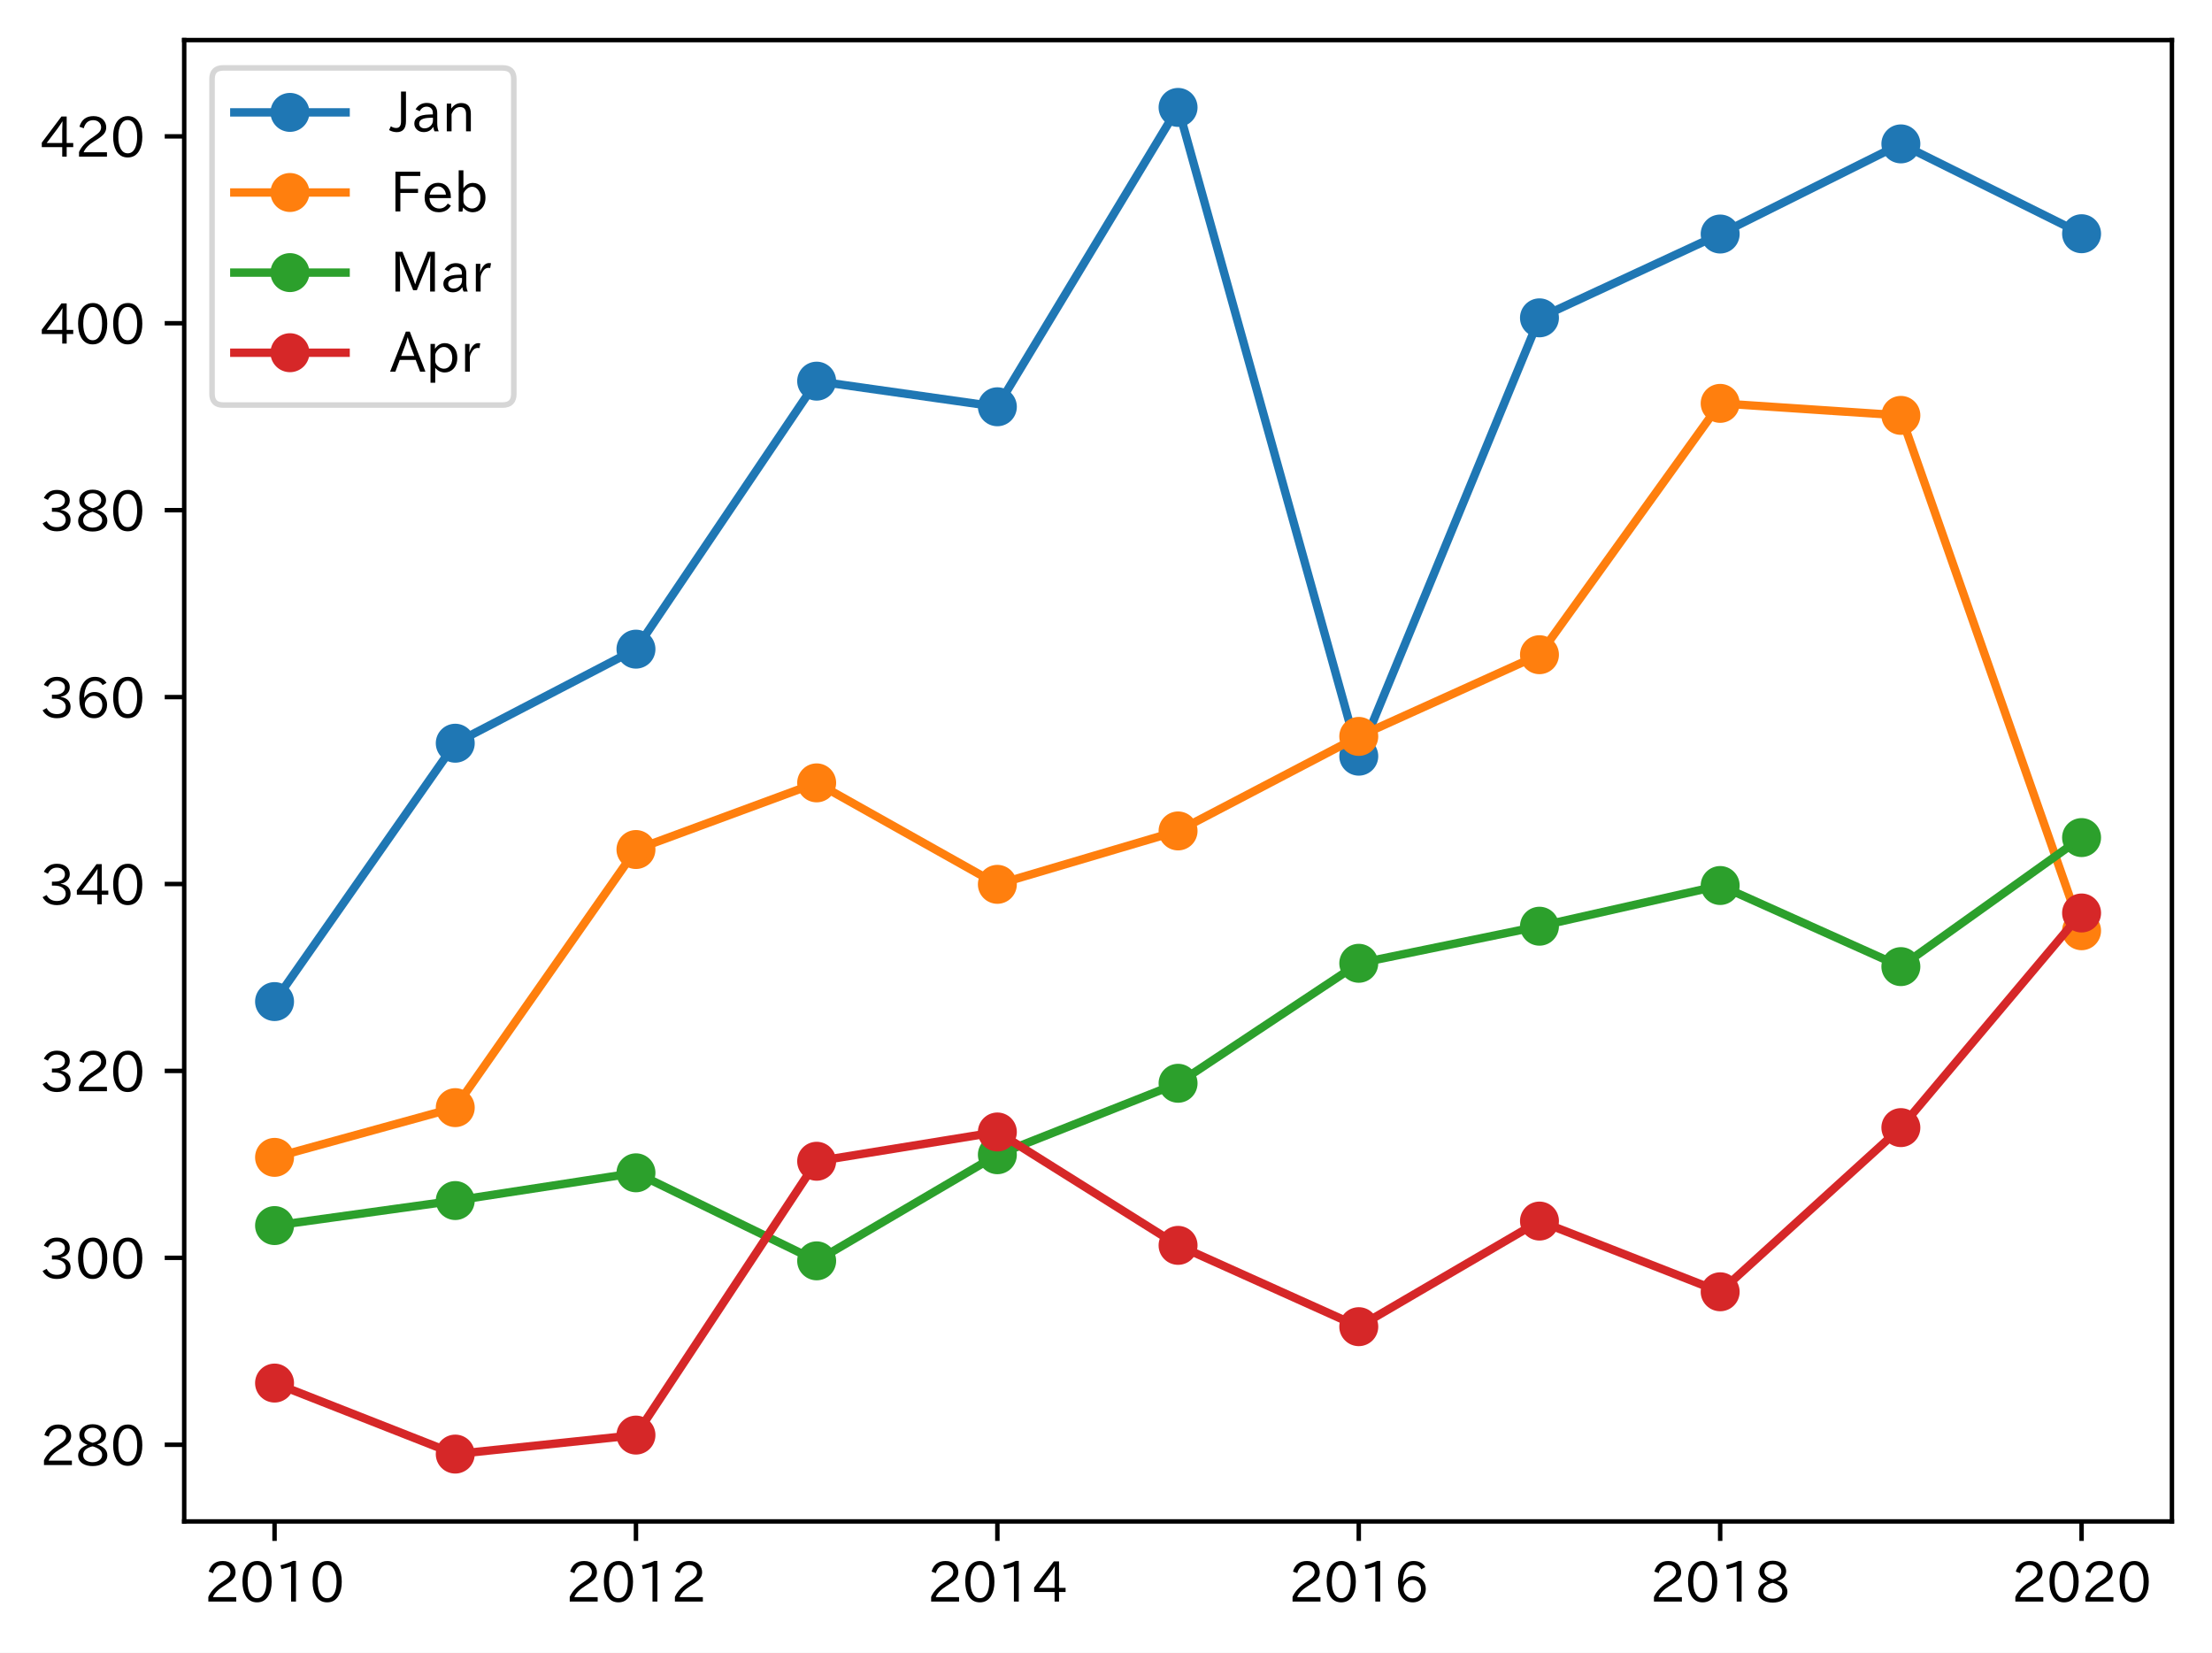
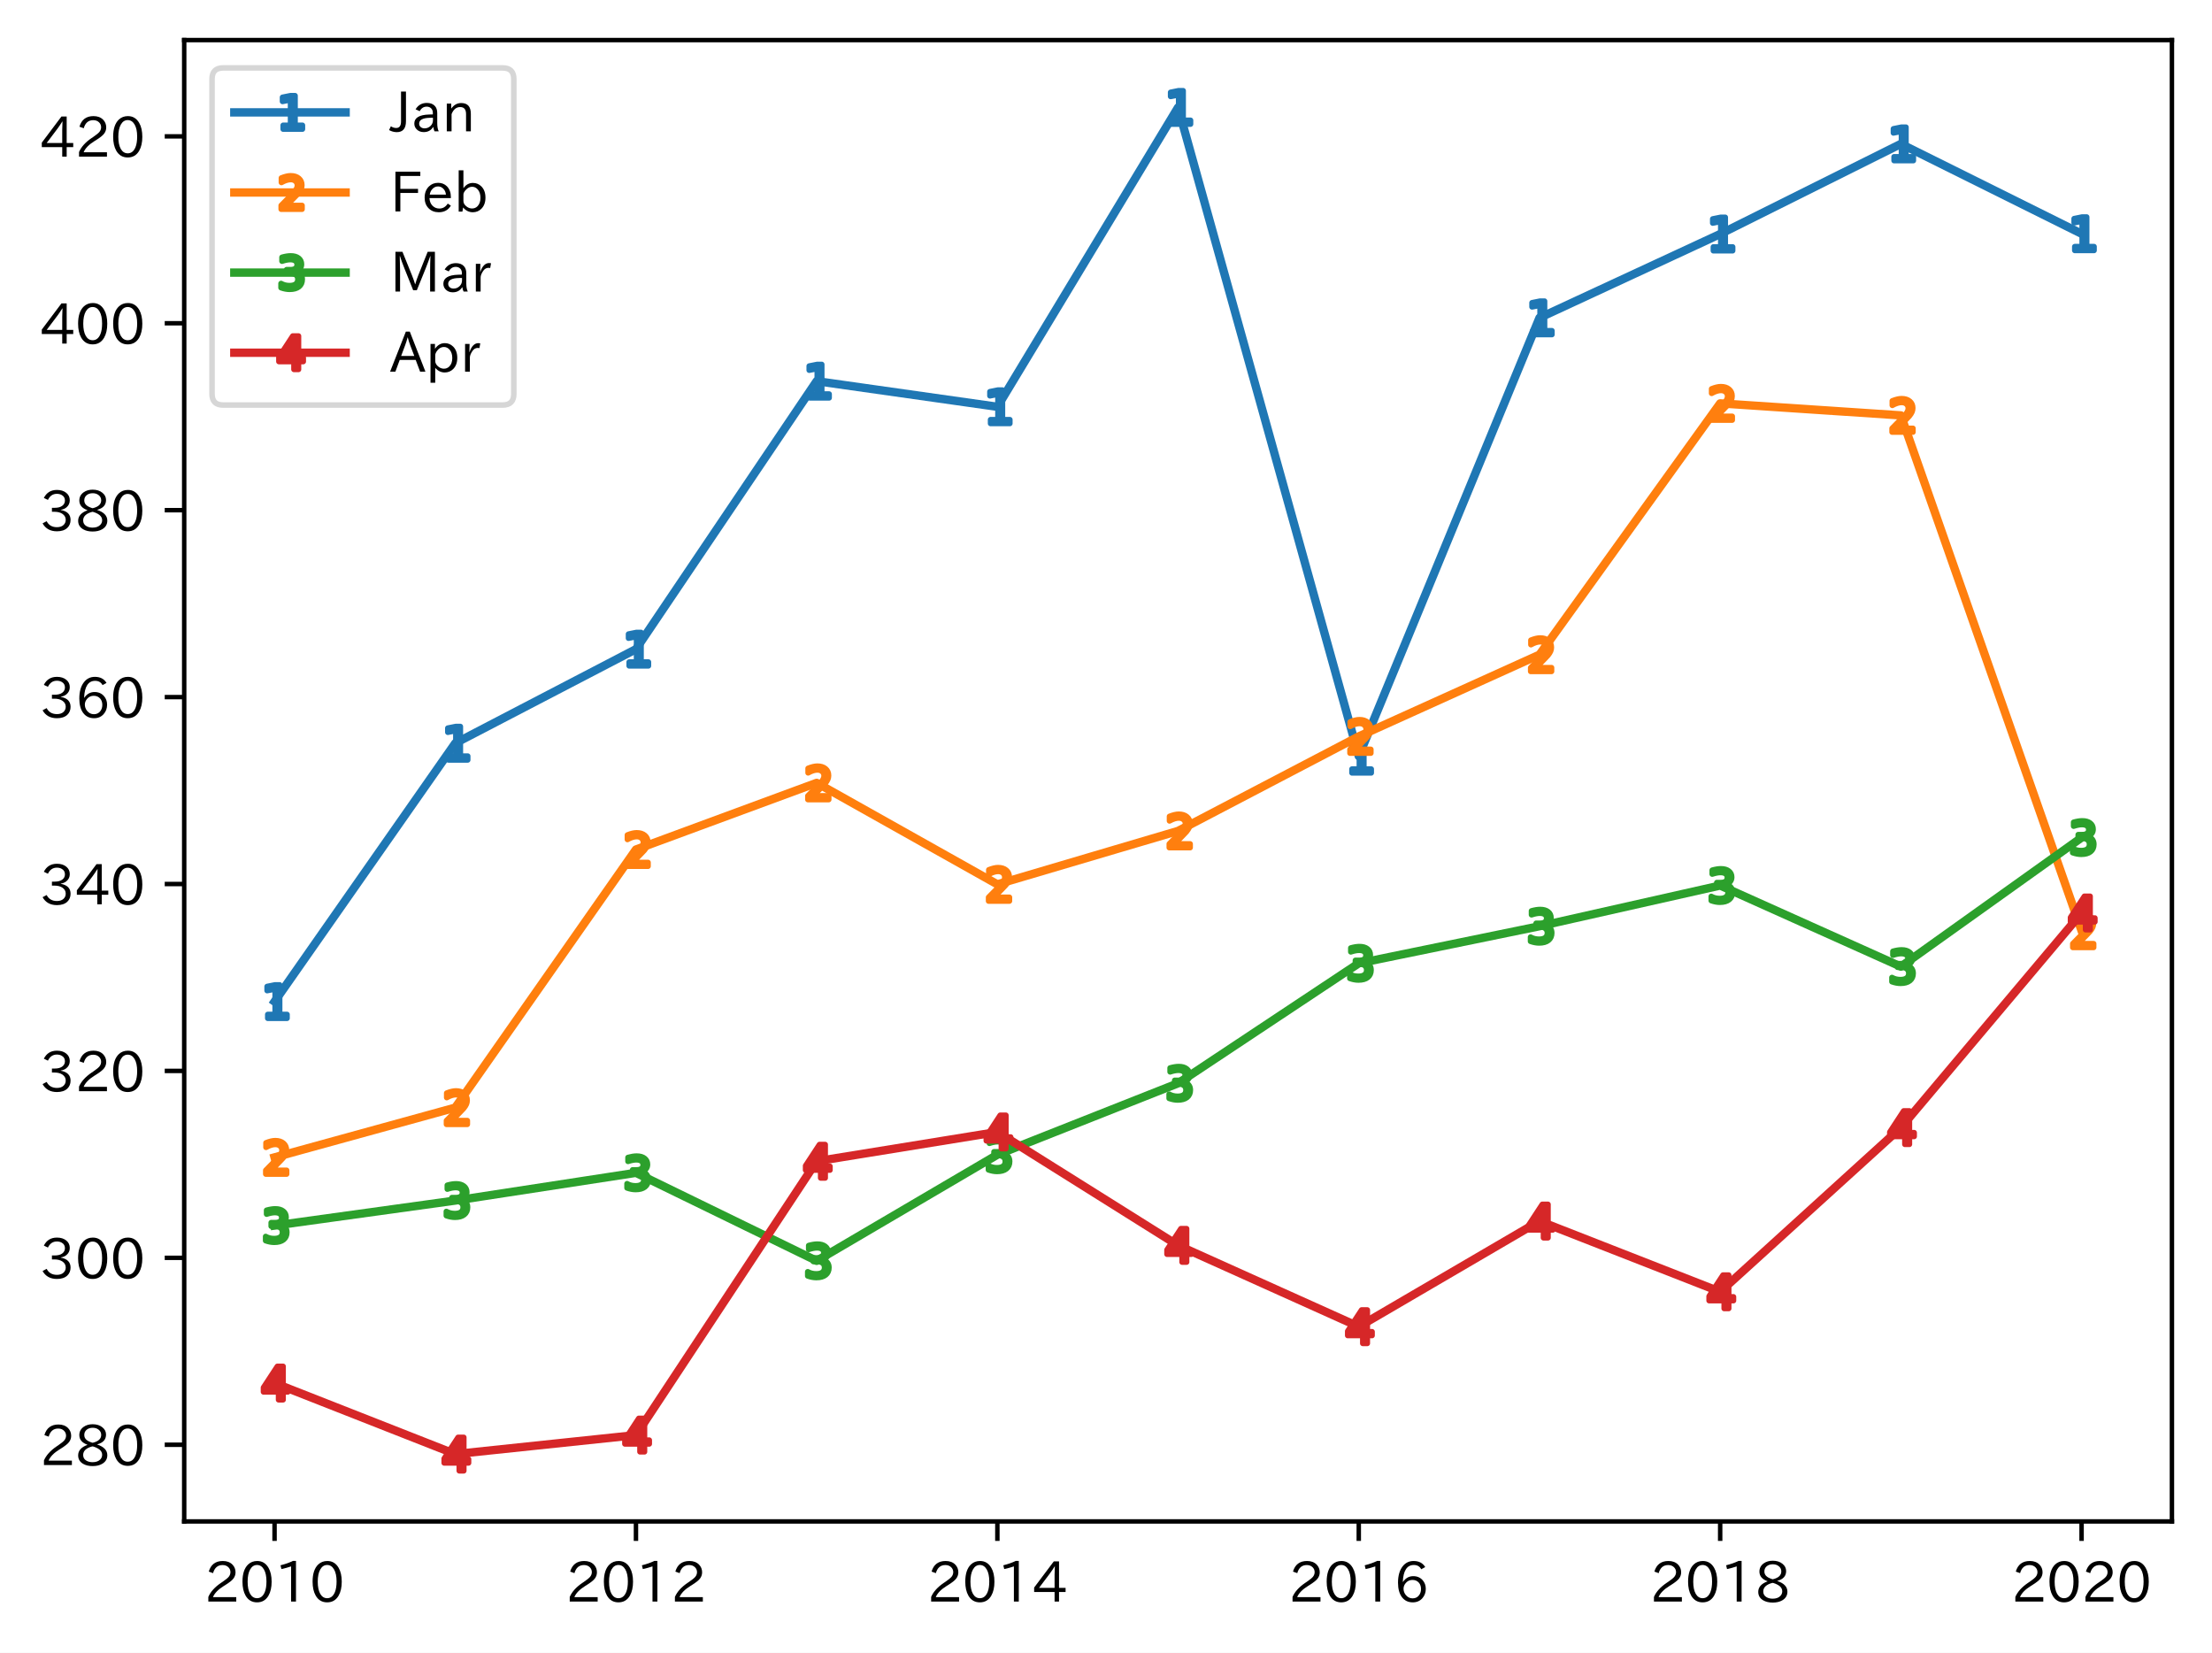
<svg xmlns="http://www.w3.org/2000/svg" xmlns:xlink="http://www.w3.org/1999/xlink" height="296.903pt" version="1.1" viewBox="0 0 397.415 296.903" width="397.415pt">
  <defs>
    <style type="text/css">
*{stroke-linecap:butt;stroke-linejoin:round;}
  </style>
  </defs>
  <g id="figure_1">
    <g id="patch_1">
      <path d="M 0 296.903  L 397.415 296.903  L 397.415 0  L 0 0  z " style="fill:#ffffff;" />
    </g>
    <g id="axes_1">
      <g id="patch_2">
        <path d="M 33.095 273.312  L 390.215 273.312  L 390.215 7.2  L 33.095 7.2  z " style="fill:#ffffff;" />
      </g>
      <g id="matplotlib.axis_1">
        <g id="xtick_1">
          <g id="line2d_1">
            <defs>
-               <path d="M 0 0  L 0 3.5  " id="md4182b4048" style="stroke:#000000;stroke-width:0.8;" />
-             </defs>
-             <g>
-               <use style="stroke:#000000;stroke-width:0.8;" x="49.328" xlink:href="#md4182b4048" y="273.312" />
+               <path d="M 0 0  L 0 3.5  " id="m8bee5b4df4" style="stroke:#000000;stroke-width:0.8;" />
+             </defs>
+             <g>
+               <use style="stroke:#000000;stroke-width:0.8;" x="49.328" xlink:href="#m8bee5b4df4" y="273.312" />
            </g>
          </g>
          <g id="text_1">
            <defs>
              <path d="M 57.172 0.984  L 6.984 0.984  L 6.984 9.281  Q 12.891 23.047 29.594 34.422  L 32.375 36.281  Q 40.922 42.141 43.609 45.406  Q 46.688 49.266 46.688 53.812  Q 46.688 58.938 43.062 62.547  Q 39.062 66.547 32.562 66.547  Q 19.531 66.547 15.484 52  L 7.766 54.781  Q 13.328 73.828 33.062 73.828  Q 43.844 73.828 50.25 67.438  Q 55.859 61.672 55.859 53.516  Q 55.859 47.469 52.25 42.531  Q 48.922 37.75 36.969 30.281  L 34.859 29  Q 19.625 19.578 15.281 8.891  L 57.172 8.891  z " id="IPAexGothic-50" />
              <path d="M 31.844 73.828  Q 45.016 73.828 52.094 61.625  Q 57.719 51.953 57.719 36.625  Q 57.719 21.438 52.094 11.578  Q 45.125 -0.484 31.5 -0.484  Q 17.922 -0.484 10.938 11.578  Q 5.328 21.438 5.328 36.719  Q 5.328 58.016 15.625 67.719  Q 22.172 73.828 31.844 73.828  z M 31.5 66.656  Q 23.688 66.656 19.188 58.734  Q 14.594 50.734 14.594 36.625  Q 14.594 22.75 19.094 14.797  Q 23.641 6.984 31.5 6.984  Q 40.922 6.984 45.453 18.016  Q 48.438 25.344 48.438 37.109  Q 48.438 50.875 43.844 58.734  Q 39.203 66.656 31.5 66.656  z " id="IPAexGothic-48" />
              <path d="M 38.484 0.984  L 29.688 0.984  L 29.688 64.109  Q 21.438 61.281 12.312 59.328  L 10.688 66.109  Q 23.734 69.391 32.906 73.922  L 38.484 73.922  z " id="IPAexGothic-49" />
            </defs>
            <g transform="translate(36.73116 287.8026)scale(0.1 -0.1)">
              <use xlink:href="#IPAexGothic-50" />
              <use x="62.988" xlink:href="#IPAexGothic-48" />
              <use x="125.977" xlink:href="#IPAexGothic-49" />
              <use x="188.965" xlink:href="#IPAexGothic-48" />
            </g>
          </g>
        </g>
        <g id="xtick_2">
          <g id="line2d_2">
            <g>
-               <use style="stroke:#000000;stroke-width:0.8;" x="114.259" xlink:href="#md4182b4048" y="273.312" />
+               <use style="stroke:#000000;stroke-width:0.8;" x="114.259" xlink:href="#m8bee5b4df4" y="273.312" />
            </g>
          </g>
          <g id="text_2">
            <g transform="translate(101.6621 287.8026)scale(0.1 -0.1)">
              <use xlink:href="#IPAexGothic-50" />
              <use x="62.988" xlink:href="#IPAexGothic-48" />
              <use x="125.977" xlink:href="#IPAexGothic-49" />
              <use x="188.965" xlink:href="#IPAexGothic-50" />
            </g>
          </g>
        </g>
        <g id="xtick_3">
          <g id="line2d_3">
            <g>
-               <use style="stroke:#000000;stroke-width:0.8;" x="179.19" xlink:href="#md4182b4048" y="273.312" />
+               <use style="stroke:#000000;stroke-width:0.8;" x="179.19" xlink:href="#m8bee5b4df4" y="273.312" />
            </g>
          </g>
          <g id="text_3">
            <defs>
              <path d="M 59.578 18.109  L 47.797 18.109  L 47.797 0.984  L 39.797 0.984  L 39.797 18.109  L 3.078 18.109  L 3.078 26.125  L 38.375 73.094  L 47.797 73.094  L 47.797 25.531  L 59.578 25.531  z M 40.281 64.203  L 39.984 64.203  Q 35.594 57.125 31.297 51.312  L 11.859 25.531  L 39.797 25.531  L 39.797 49.125  Q 39.797 54.391 40.281 64.203  z " id="IPAexGothic-52" />
            </defs>
            <g transform="translate(166.593 287.8026)scale(0.1 -0.1)">
              <use xlink:href="#IPAexGothic-50" />
              <use x="62.988" xlink:href="#IPAexGothic-48" />
              <use x="125.977" xlink:href="#IPAexGothic-49" />
              <use x="188.965" xlink:href="#IPAexGothic-52" />
            </g>
          </g>
        </g>
        <g id="xtick_4">
          <g id="line2d_4">
            <g>
-               <use style="stroke:#000000;stroke-width:0.8;" x="244.121" xlink:href="#md4182b4048" y="273.312" />
+               <use style="stroke:#000000;stroke-width:0.8;" x="244.121" xlink:href="#m8bee5b4df4" y="273.312" />
            </g>
          </g>
          <g id="text_4">
            <defs>
              <path d="M 16.5 36.375  Q 23.578 46.578 34.906 46.578  Q 45.406 46.578 51.812 39.266  Q 57.422 32.906 57.422 23.781  Q 57.422 13.812 51.125 6.781  Q 44.578 -0.484 34.031 -0.484  Q 21.484 -0.484 14.406 9.078  Q 7.516 18.406 7.516 34.812  Q 7.516 53.516 15.828 64.203  Q 23.344 73.828 35.5 73.828  Q 49.859 73.828 56.391 62.891  L 49.219 58.984  Q 45.219 66.656 35.938 66.656  Q 17.484 66.656 16.109 36.375  z M 33.453 39.797  Q 26.312 39.797 21.625 34.469  Q 17.438 29.688 17.438 24.078  Q 17.438 18.062 21.141 13.188  Q 26.125 6.688 33.734 6.688  Q 41.703 6.688 45.953 13.188  Q 48.828 17.625 48.828 23.484  Q 48.828 30.375 45.016 34.812  Q 40.625 39.797 33.453 39.797  z " id="IPAexGothic-54" />
            </defs>
            <g transform="translate(231.5239 287.8026)scale(0.1 -0.1)">
              <use xlink:href="#IPAexGothic-50" />
              <use x="62.988" xlink:href="#IPAexGothic-48" />
              <use x="125.977" xlink:href="#IPAexGothic-49" />
              <use x="188.965" xlink:href="#IPAexGothic-54" />
            </g>
          </g>
        </g>
        <g id="xtick_5">
          <g id="line2d_5">
            <g>
-               <use style="stroke:#000000;stroke-width:0.8;" x="309.052" xlink:href="#md4182b4048" y="273.312" />
+               <use style="stroke:#000000;stroke-width:0.8;" x="309.052" xlink:href="#m8bee5b4df4" y="273.312" />
            </g>
          </g>
          <g id="text_5">
            <defs>
              <path d="M 39.703 37.891  Q 57.812 31.734 57.812 18.703  Q 57.812 8.453 48.438 3.078  Q 41.609 -0.875 31.5 -0.875  Q 21.344 -0.875 14.5 3.078  Q 5.422 8.297 5.422 18.406  Q 5.422 31.062 22.016 37.203  L 22.016 37.5  Q 7.516 42.719 7.516 54.828  Q 7.516 64.062 15.328 69.625  Q 21.969 74.312 31.547 74.312  Q 42.234 74.312 48.922 68.797  Q 55.516 63.578 55.516 55.719  Q 55.516 42.281 39.703 38.188  z M 31.594 41.016  Q 46.828 44.625 46.828 55.125  Q 46.828 61.188 41.797 64.844  Q 37.703 67.922 31.5 67.922  Q 25.094 67.922 20.797 64.5  Q 16.406 60.891 16.406 55.031  Q 16.406 49.219 21.094 45.703  Q 23.344 43.891 26.906 42.531  Q 31 40.875 31.594 41.016  z M 30.906 34.516  Q 14.406 30.172 14.406 19  Q 14.406 12.109 20.516 8.688  Q 25.094 6.109 31.391 6.109  Q 40.234 6.109 45.016 10.891  Q 48.531 14.406 48.531 19.531  Q 48.531 24.906 43.656 28.906  Q 40.766 31.156 36.719 32.812  Q 31.984 34.719 30.906 34.516  z " id="IPAexGothic-56" />
            </defs>
            <g transform="translate(296.4548 287.8026)scale(0.1 -0.1)">
              <use xlink:href="#IPAexGothic-50" />
              <use x="62.988" xlink:href="#IPAexGothic-48" />
              <use x="125.977" xlink:href="#IPAexGothic-49" />
              <use x="188.965" xlink:href="#IPAexGothic-56" />
            </g>
          </g>
        </g>
        <g id="xtick_6">
          <g id="line2d_6">
            <g>
-               <use style="stroke:#000000;stroke-width:0.8;" x="373.983" xlink:href="#md4182b4048" y="273.312" />
+               <use style="stroke:#000000;stroke-width:0.8;" x="373.983" xlink:href="#m8bee5b4df4" y="273.312" />
            </g>
          </g>
          <g id="text_6">
            <g transform="translate(361.3857 287.8026)scale(0.1 -0.1)">
              <use xlink:href="#IPAexGothic-50" />
              <use x="62.988" xlink:href="#IPAexGothic-48" />
              <use x="125.977" xlink:href="#IPAexGothic-50" />
              <use x="188.965" xlink:href="#IPAexGothic-48" />
            </g>
          </g>
        </g>
      </g>
      <g id="matplotlib.axis_2">
        <g id="ytick_1">
          <g id="line2d_7">
            <defs>
-               <path d="M 0 0  L -3.5 0  " id="m533b3e3d09" style="stroke:#000000;stroke-width:0.8;" />
-             </defs>
-             <g>
-               <use style="stroke:#000000;stroke-width:0.8;" x="33.095" xlink:href="#m533b3e3d09" y="259.537" />
+               <path d="M 0 0  L -3.5 0  " id="mab333b615b" style="stroke:#000000;stroke-width:0.8;" />
+             </defs>
+             <g>
+               <use style="stroke:#000000;stroke-width:0.8;" x="33.095" xlink:href="#mab333b615b" y="259.537" />
            </g>
          </g>
          <g id="text_7">
            <g transform="translate(7.2 263.2824)scale(0.1 -0.1)">
              <use xlink:href="#IPAexGothic-50" />
              <use x="62.988" xlink:href="#IPAexGothic-56" />
              <use x="125.977" xlink:href="#IPAexGothic-48" />
            </g>
          </g>
        </g>
        <g id="ytick_2">
          <g id="line2d_8">
            <g>
-               <use style="stroke:#000000;stroke-width:0.8;" x="33.095" xlink:href="#m533b3e3d09" y="225.96" />
+               <use style="stroke:#000000;stroke-width:0.8;" x="33.095" xlink:href="#mab333b615b" y="225.96" />
            </g>
          </g>
          <g id="text_8">
            <defs>
              <path d="M 37.203 37.797  Q 54.781 34.625 54.781 19.969  Q 54.781 11.188 48.875 5.562  Q 42.328 -0.484 30.375 -0.484  Q 12.453 -0.484 4.5 13.766  L 11.812 17.672  Q 17.328 6.891 30.281 6.891  Q 37.891 6.891 42.094 10.797  Q 46.094 14.5 46.094 20.172  Q 46.094 26.859 40.094 30.906  Q 34.625 34.578 25.688 34.578  L 21.297 34.578  L 21.297 41.703  L 25.875 41.703  Q 34.859 41.703 39.594 45.125  Q 44.672 48.734 44.672 54.828  Q 44.672 61.469 38.969 64.656  Q 35.297 66.844 30.172 66.844  Q 19.344 66.844 14.109 55.906  L 6.781 59.422  Q 14.016 73.828 30.281 73.828  Q 40.578 73.828 46.969 68.656  Q 53.375 63.578 53.375 55.219  Q 53.375 47.312 47.172 42.281  Q 43.172 39.062 37.203 38.188  z " id="IPAexGothic-51" />
            </defs>
            <g transform="translate(7.2 229.705)scale(0.1 -0.1)">
              <use xlink:href="#IPAexGothic-51" />
              <use x="62.988" xlink:href="#IPAexGothic-48" />
              <use x="125.977" xlink:href="#IPAexGothic-48" />
            </g>
          </g>
        </g>
        <g id="ytick_3">
          <g id="line2d_9">
            <g>
-               <use style="stroke:#000000;stroke-width:0.8;" x="33.095" xlink:href="#m533b3e3d09" y="192.382" />
+               <use style="stroke:#000000;stroke-width:0.8;" x="33.095" xlink:href="#mab333b615b" y="192.382" />
            </g>
          </g>
          <g id="text_9">
            <g transform="translate(7.2 196.1276)scale(0.1 -0.1)">
              <use xlink:href="#IPAexGothic-51" />
              <use x="62.988" xlink:href="#IPAexGothic-50" />
              <use x="125.977" xlink:href="#IPAexGothic-48" />
            </g>
          </g>
        </g>
        <g id="ytick_4">
          <g id="line2d_10">
            <g>
-               <use style="stroke:#000000;stroke-width:0.8;" x="33.095" xlink:href="#m533b3e3d09" y="158.805" />
+               <use style="stroke:#000000;stroke-width:0.8;" x="33.095" xlink:href="#mab333b615b" y="158.805" />
            </g>
          </g>
          <g id="text_10">
            <g transform="translate(7.2 162.5501)scale(0.1 -0.1)">
              <use xlink:href="#IPAexGothic-51" />
              <use x="62.988" xlink:href="#IPAexGothic-52" />
              <use x="125.977" xlink:href="#IPAexGothic-48" />
            </g>
          </g>
        </g>
        <g id="ytick_5">
          <g id="line2d_11">
            <g>
-               <use style="stroke:#000000;stroke-width:0.8;" x="33.095" xlink:href="#m533b3e3d09" y="125.227" />
+               <use style="stroke:#000000;stroke-width:0.8;" x="33.095" xlink:href="#mab333b615b" y="125.227" />
            </g>
          </g>
          <g id="text_11">
            <g transform="translate(7.2 128.9727)scale(0.1 -0.1)">
              <use xlink:href="#IPAexGothic-51" />
              <use x="62.988" xlink:href="#IPAexGothic-54" />
              <use x="125.977" xlink:href="#IPAexGothic-48" />
            </g>
          </g>
        </g>
        <g id="ytick_6">
          <g id="line2d_12">
            <g>
-               <use style="stroke:#000000;stroke-width:0.8;" x="33.095" xlink:href="#m533b3e3d09" y="91.65" />
+               <use style="stroke:#000000;stroke-width:0.8;" x="33.095" xlink:href="#mab333b615b" y="91.65" />
            </g>
          </g>
          <g id="text_12">
            <g transform="translate(7.2 95.39527)scale(0.1 -0.1)">
              <use xlink:href="#IPAexGothic-51" />
              <use x="62.988" xlink:href="#IPAexGothic-56" />
              <use x="125.977" xlink:href="#IPAexGothic-48" />
            </g>
          </g>
        </g>
        <g id="ytick_7">
          <g id="line2d_13">
            <g>
-               <use style="stroke:#000000;stroke-width:0.8;" x="33.095" xlink:href="#m533b3e3d09" y="58.073" />
+               <use style="stroke:#000000;stroke-width:0.8;" x="33.095" xlink:href="#mab333b615b" y="58.073" />
            </g>
          </g>
          <g id="text_13">
            <g transform="translate(7.2 61.81783)scale(0.1 -0.1)">
              <use xlink:href="#IPAexGothic-52" />
              <use x="62.988" xlink:href="#IPAexGothic-48" />
              <use x="125.977" xlink:href="#IPAexGothic-48" />
            </g>
          </g>
        </g>
        <g id="ytick_8">
          <g id="line2d_14">
            <g>
-               <use style="stroke:#000000;stroke-width:0.8;" x="33.095" xlink:href="#m533b3e3d09" y="24.495" />
+               <use style="stroke:#000000;stroke-width:0.8;" x="33.095" xlink:href="#mab333b615b" y="24.495" />
            </g>
          </g>
          <g id="text_14">
            <g transform="translate(7.2 28.2404)scale(0.1 -0.1)">
              <use xlink:href="#IPAexGothic-52" />
              <use x="62.988" xlink:href="#IPAexGothic-50" />
              <use x="125.977" xlink:href="#IPAexGothic-48" />
            </g>
          </g>
        </g>
      </g>
      <g id="line2d_15">
-         <path clip-path="url(#pfcb5b24abb)" d="M 49.328 179.926  L 81.793 133.513  L 114.259 116.616  L 146.724 68.471  L 179.19 73.074  L 211.655 19.296  L 244.121 135.842  L 276.586 57.098  L 309.052 42.042  L 341.517 25.849  L 373.983 41.988  " style="fill:none;stroke:#1f77b4;stroke-linecap:square;stroke-width:1.5;" />
+         <path clip-path="url(#pc02b5c3cca)" d="M 49.328 179.926  L 81.793 133.513  L 114.259 116.616  L 146.724 68.471  L 179.19 73.074  L 211.655 19.296  L 244.121 135.842  L 276.586 57.098  L 309.052 42.042  L 341.517 25.849  L 373.983 41.988  " style="fill:none;stroke:#1f77b4;stroke-linecap:square;stroke-width:1.5;" />
        <defs>
-           <path d="M 0 3  C 0.796 3 1.559 2.684 2.121 2.121  C 2.684 1.559 3 0.796 3 0  C 3 -0.796 2.684 -1.559 2.121 -2.121  C 1.559 -2.684 0.796 -3 0 -3  C -0.796 -3 -1.559 -2.684 -2.121 -2.121  C -2.684 -1.559 -3 -0.796 -3 0  C -3 0.796 -2.684 1.559 -2.121 2.121  C -1.559 2.684 -0.796 3 0 3  z " id="mac531189f7" style="stroke:#1f77b4;" />
+           <path d="M -1.217 2.317  L 0.109 2.317  L 0.109 -2.261  L -1.334 -1.971  L -1.334 -2.711  L 0.101 -3  L 0.912 -3  L 0.912 2.317  L 2.238 2.317  L 2.238 3  L -1.217 3  z " id="m372301ba09" style="stroke:#1f77b4;" />
        </defs>
-         <g clip-path="url(#pfcb5b24abb)">
-           <use style="fill:#1f77b4;stroke:#1f77b4;" x="49.328" xlink:href="#mac531189f7" y="179.926" />
-           <use style="fill:#1f77b4;stroke:#1f77b4;" x="81.793" xlink:href="#mac531189f7" y="133.513" />
-           <use style="fill:#1f77b4;stroke:#1f77b4;" x="114.259" xlink:href="#mac531189f7" y="116.616" />
-           <use style="fill:#1f77b4;stroke:#1f77b4;" x="146.724" xlink:href="#mac531189f7" y="68.471" />
-           <use style="fill:#1f77b4;stroke:#1f77b4;" x="179.19" xlink:href="#mac531189f7" y="73.074" />
-           <use style="fill:#1f77b4;stroke:#1f77b4;" x="211.655" xlink:href="#mac531189f7" y="19.296" />
-           <use style="fill:#1f77b4;stroke:#1f77b4;" x="244.121" xlink:href="#mac531189f7" y="135.842" />
-           <use style="fill:#1f77b4;stroke:#1f77b4;" x="276.586" xlink:href="#mac531189f7" y="57.098" />
-           <use style="fill:#1f77b4;stroke:#1f77b4;" x="309.052" xlink:href="#mac531189f7" y="42.042" />
-           <use style="fill:#1f77b4;stroke:#1f77b4;" x="341.517" xlink:href="#mac531189f7" y="25.849" />
-           <use style="fill:#1f77b4;stroke:#1f77b4;" x="373.983" xlink:href="#mac531189f7" y="41.988" />
+         <g clip-path="url(#pc02b5c3cca)">
+           <use style="fill:#1f77b4;stroke:#1f77b4;" x="49.328" xlink:href="#m372301ba09" y="179.926" />
+           <use style="fill:#1f77b4;stroke:#1f77b4;" x="81.793" xlink:href="#m372301ba09" y="133.513" />
+           <use style="fill:#1f77b4;stroke:#1f77b4;" x="114.259" xlink:href="#m372301ba09" y="116.616" />
+           <use style="fill:#1f77b4;stroke:#1f77b4;" x="146.724" xlink:href="#m372301ba09" y="68.471" />
+           <use style="fill:#1f77b4;stroke:#1f77b4;" x="179.19" xlink:href="#m372301ba09" y="73.074" />
+           <use style="fill:#1f77b4;stroke:#1f77b4;" x="211.655" xlink:href="#m372301ba09" y="19.296" />
+           <use style="fill:#1f77b4;stroke:#1f77b4;" x="244.121" xlink:href="#m372301ba09" y="135.842" />
+           <use style="fill:#1f77b4;stroke:#1f77b4;" x="276.586" xlink:href="#m372301ba09" y="57.098" />
+           <use style="fill:#1f77b4;stroke:#1f77b4;" x="309.052" xlink:href="#m372301ba09" y="42.042" />
+           <use style="fill:#1f77b4;stroke:#1f77b4;" x="341.517" xlink:href="#m372301ba09" y="25.849" />
+           <use style="fill:#1f77b4;stroke:#1f77b4;" x="373.983" xlink:href="#m372301ba09" y="41.988" />
        </g>
      </g>
      <g id="line2d_16">
-         <path clip-path="url(#pfcb5b24abb)" d="M 49.328 207.912  L 81.793 198.978  L 114.259 152.61  L 146.724 140.637  L 179.19 158.865  L 211.655 149.271  L 244.121 132.29  L 276.586 117.613  L 309.052 72.463  L 341.517 74.621  L 373.983 167.199  " style="fill:none;stroke:#ff7f0e;stroke-linecap:square;stroke-width:1.5;" />
+         <path clip-path="url(#pc02b5c3cca)" d="M 49.328 207.912  L 81.793 198.978  L 114.259 152.61  L 146.724 140.637  L 179.19 158.865  L 211.655 149.271  L 244.121 132.29  L 276.586 117.613  L 309.052 72.463  L 341.517 74.621  L 373.983 167.199  " style="fill:none;stroke:#ff7f0e;stroke-linecap:square;stroke-width:1.5;" />
        <defs>
-           <path d="M 0 3  C 0.796 3 1.559 2.684 2.121 2.121  C 2.684 1.559 3 0.796 3 0  C 3 -0.796 2.684 -1.559 2.121 -2.121  C 1.559 -2.684 0.796 -3 0 -3  C -0.796 -3 -1.559 -2.684 -2.121 -2.121  C -2.684 -1.559 -3 -0.796 -3 0  C -3 0.796 -2.684 1.559 -2.121 2.121  C -1.559 2.684 -0.796 3 0 3  z " id="ma70e1a0288" style="stroke:#ff7f0e;" />
+           <path d="M -0.616 2.329  L 2.167 2.329  L 2.167 3  L -1.575 3  L -1.575 2.329  Q -1.121 1.859 -0.338 1.069  Q 0.447 0.277 0.647 0.047  Q 1.03 -0.383 1.182 -0.681  Q 1.335 -0.979 1.335 -1.267  Q 1.335 -1.737 1.005 -2.032  Q 0.675 -2.329 0.146 -2.329  Q -0.229 -2.329 -0.646 -2.199  Q -1.062 -2.069 -1.535 -1.804  L -1.535 -2.61  Q -1.054 -2.803 -0.636 -2.901  Q -0.217 -3 0.131 -3  Q 1.047 -3 1.591 -2.541  Q 2.135 -2.084 2.135 -1.319  Q 2.135 -0.955 1.999 -0.629  Q 1.864 -0.304 1.504 0.138  Q 1.405 0.253 0.876 0.8  Q 0.348 1.347 -0.616 2.329  z " id="m8af2082a2a" style="stroke:#ff7f0e;" />
        </defs>
-         <g clip-path="url(#pfcb5b24abb)">
-           <use style="fill:#ff7f0e;stroke:#ff7f0e;" x="49.328" xlink:href="#ma70e1a0288" y="207.912" />
-           <use style="fill:#ff7f0e;stroke:#ff7f0e;" x="81.793" xlink:href="#ma70e1a0288" y="198.978" />
-           <use style="fill:#ff7f0e;stroke:#ff7f0e;" x="114.259" xlink:href="#ma70e1a0288" y="152.61" />
-           <use style="fill:#ff7f0e;stroke:#ff7f0e;" x="146.724" xlink:href="#ma70e1a0288" y="140.637" />
-           <use style="fill:#ff7f0e;stroke:#ff7f0e;" x="179.19" xlink:href="#ma70e1a0288" y="158.865" />
-           <use style="fill:#ff7f0e;stroke:#ff7f0e;" x="211.655" xlink:href="#ma70e1a0288" y="149.271" />
-           <use style="fill:#ff7f0e;stroke:#ff7f0e;" x="244.121" xlink:href="#ma70e1a0288" y="132.29" />
-           <use style="fill:#ff7f0e;stroke:#ff7f0e;" x="276.586" xlink:href="#ma70e1a0288" y="117.613" />
-           <use style="fill:#ff7f0e;stroke:#ff7f0e;" x="309.052" xlink:href="#ma70e1a0288" y="72.463" />
-           <use style="fill:#ff7f0e;stroke:#ff7f0e;" x="341.517" xlink:href="#ma70e1a0288" y="74.621" />
-           <use style="fill:#ff7f0e;stroke:#ff7f0e;" x="373.983" xlink:href="#ma70e1a0288" y="167.199" />
+         <g clip-path="url(#pc02b5c3cca)">
+           <use style="fill:#ff7f0e;stroke:#ff7f0e;" x="49.328" xlink:href="#m8af2082a2a" y="207.912" />
+           <use style="fill:#ff7f0e;stroke:#ff7f0e;" x="81.793" xlink:href="#m8af2082a2a" y="198.978" />
+           <use style="fill:#ff7f0e;stroke:#ff7f0e;" x="114.259" xlink:href="#m8af2082a2a" y="152.61" />
+           <use style="fill:#ff7f0e;stroke:#ff7f0e;" x="146.724" xlink:href="#m8af2082a2a" y="140.637" />
+           <use style="fill:#ff7f0e;stroke:#ff7f0e;" x="179.19" xlink:href="#m8af2082a2a" y="158.865" />
+           <use style="fill:#ff7f0e;stroke:#ff7f0e;" x="211.655" xlink:href="#m8af2082a2a" y="149.271" />
+           <use style="fill:#ff7f0e;stroke:#ff7f0e;" x="244.121" xlink:href="#m8af2082a2a" y="132.29" />
+           <use style="fill:#ff7f0e;stroke:#ff7f0e;" x="276.586" xlink:href="#m8af2082a2a" y="117.613" />
+           <use style="fill:#ff7f0e;stroke:#ff7f0e;" x="309.052" xlink:href="#m8af2082a2a" y="72.463" />
+           <use style="fill:#ff7f0e;stroke:#ff7f0e;" x="341.517" xlink:href="#m8af2082a2a" y="74.621" />
+           <use style="fill:#ff7f0e;stroke:#ff7f0e;" x="373.983" xlink:href="#m8af2082a2a" y="167.199" />
        </g>
      </g>
      <g id="line2d_17">
-         <path clip-path="url(#pfcb5b24abb)" d="M 49.328 220.165  L 81.793 215.67  L 114.259 210.687  L 146.724 226.501  L 179.19 207.438  L 211.655 194.603  L 244.121 173.048  L 276.586 166.387  L 309.052 159.076  L 341.517 173.644  L 373.983 150.465  " style="fill:none;stroke:#2ca02c;stroke-linecap:square;stroke-width:1.5;" />
+         <path clip-path="url(#pc02b5c3cca)" d="M 49.328 220.165  L 81.793 215.67  L 114.259 210.687  L 146.724 226.501  L 179.19 207.438  L 211.655 194.603  L 244.121 173.048  L 276.586 166.387  L 309.052 159.076  L 341.517 173.644  L 373.983 150.465  " style="fill:none;stroke:#2ca02c;stroke-linecap:square;stroke-width:1.5;" />
        <defs>
-           <path d="M 0 3  C 0.796 3 1.559 2.684 2.121 2.121  C 2.684 1.559 3 0.796 3 0  C 3 -0.796 2.684 -1.559 2.121 -2.121  C 1.559 -2.684 0.796 -3 0 -3  C -0.796 -3 -1.559 -2.684 -2.121 -2.121  C -2.684 -1.559 -3 -0.796 -3 0  C -3 0.796 -2.684 1.559 -2.121 2.121  C -1.559 2.684 -0.796 3 0 3  z " id="m37c60d96a1" style="stroke:#2ca02c;" />
+           <path d="M 1.013 -0.231  Q 1.575 -0.111 1.889 0.27  Q 2.206 0.649 2.206 1.207  Q 2.206 2.062 1.617 2.532  Q 1.028 3 -0.056 3  Q -0.42 3 -0.805 2.928  Q -1.19 2.856 -1.601 2.712  L -1.601 1.958  Q -1.276 2.147 -0.889 2.244  Q -0.501 2.341 -0.079 2.341  Q 0.656 2.341 1.042 2.051  Q 1.427 1.761 1.427 1.207  Q 1.427 0.695 1.069 0.407  Q 0.711 0.118 0.073 0.118  L -0.602 0.118  L -0.602 -0.525  L 0.103 -0.525  Q 0.68 -0.525 0.986 -0.755  Q 1.292 -0.986 1.292 -1.42  Q 1.292 -1.865 0.976 -2.103  Q 0.661 -2.342 0.073 -2.342  Q -0.25 -2.342 -0.618 -2.271  Q -0.986 -2.202 -1.427 -2.056  L -1.427 -2.752  Q -0.981 -2.876 -0.592 -2.938  Q -0.203 -3 0.142 -3  Q 1.033 -3 1.551 -2.595  Q 2.07 -2.191 2.07 -1.502  Q 2.07 -1.021 1.795 -0.69  Q 1.52 -0.359 1.013 -0.231  z " id="m1aa3800e4b" style="stroke:#2ca02c;" />
        </defs>
-         <g clip-path="url(#pfcb5b24abb)">
-           <use style="fill:#2ca02c;stroke:#2ca02c;" x="49.328" xlink:href="#m37c60d96a1" y="220.165" />
-           <use style="fill:#2ca02c;stroke:#2ca02c;" x="81.793" xlink:href="#m37c60d96a1" y="215.67" />
-           <use style="fill:#2ca02c;stroke:#2ca02c;" x="114.259" xlink:href="#m37c60d96a1" y="210.687" />
-           <use style="fill:#2ca02c;stroke:#2ca02c;" x="146.724" xlink:href="#m37c60d96a1" y="226.501" />
-           <use style="fill:#2ca02c;stroke:#2ca02c;" x="179.19" xlink:href="#m37c60d96a1" y="207.438" />
-           <use style="fill:#2ca02c;stroke:#2ca02c;" x="211.655" xlink:href="#m37c60d96a1" y="194.603" />
-           <use style="fill:#2ca02c;stroke:#2ca02c;" x="244.121" xlink:href="#m37c60d96a1" y="173.048" />
-           <use style="fill:#2ca02c;stroke:#2ca02c;" x="276.586" xlink:href="#m37c60d96a1" y="166.387" />
-           <use style="fill:#2ca02c;stroke:#2ca02c;" x="309.052" xlink:href="#m37c60d96a1" y="159.076" />
-           <use style="fill:#2ca02c;stroke:#2ca02c;" x="341.517" xlink:href="#m37c60d96a1" y="173.644" />
-           <use style="fill:#2ca02c;stroke:#2ca02c;" x="373.983" xlink:href="#m37c60d96a1" y="150.465" />
+         <g clip-path="url(#pc02b5c3cca)">
+           <use style="fill:#2ca02c;stroke:#2ca02c;" x="49.328" xlink:href="#m1aa3800e4b" y="220.165" />
+           <use style="fill:#2ca02c;stroke:#2ca02c;" x="81.793" xlink:href="#m1aa3800e4b" y="215.67" />
+           <use style="fill:#2ca02c;stroke:#2ca02c;" x="114.259" xlink:href="#m1aa3800e4b" y="210.687" />
+           <use style="fill:#2ca02c;stroke:#2ca02c;" x="146.724" xlink:href="#m1aa3800e4b" y="226.501" />
+           <use style="fill:#2ca02c;stroke:#2ca02c;" x="179.19" xlink:href="#m1aa3800e4b" y="207.438" />
+           <use style="fill:#2ca02c;stroke:#2ca02c;" x="211.655" xlink:href="#m1aa3800e4b" y="194.603" />
+           <use style="fill:#2ca02c;stroke:#2ca02c;" x="244.121" xlink:href="#m1aa3800e4b" y="173.048" />
+           <use style="fill:#2ca02c;stroke:#2ca02c;" x="276.586" xlink:href="#m1aa3800e4b" y="166.387" />
+           <use style="fill:#2ca02c;stroke:#2ca02c;" x="309.052" xlink:href="#m1aa3800e4b" y="159.076" />
+           <use style="fill:#2ca02c;stroke:#2ca02c;" x="341.517" xlink:href="#m1aa3800e4b" y="173.644" />
+           <use style="fill:#2ca02c;stroke:#2ca02c;" x="373.983" xlink:href="#m1aa3800e4b" y="150.465" />
        </g>
      </g>
      <g id="line2d_18">
-         <path clip-path="url(#pfcb5b24abb)" d="M 49.328 248.457  L 81.793 261.216  L 114.259 257.802  L 146.724 208.611  L 179.19 203.351  L 211.655 223.721  L 244.121 238.327  L 276.586 219.356  L 309.052 232.06  L 341.517 202.567  L 373.983 164.009  " style="fill:none;stroke:#d62728;stroke-linecap:square;stroke-width:1.5;" />
+         <path clip-path="url(#pc02b5c3cca)" d="M 49.328 248.457  L 81.793 261.216  L 114.259 257.802  L 146.724 208.611  L 179.19 203.351  L 211.655 223.721  L 244.121 238.327  L 276.586 219.356  L 309.052 232.06  L 341.517 202.567  L 373.983 164.009  " style="fill:none;stroke:#d62728;stroke-linecap:square;stroke-width:1.5;" />
        <defs>
-           <path d="M 0 3  C 0.796 3 1.559 2.684 2.121 2.121  C 2.684 1.559 3 0.796 3 0  C 3 -0.796 2.684 -1.559 2.121 -2.121  C 1.559 -2.684 0.796 -3 0 -3  C -0.796 -3 -1.559 -2.684 -2.121 -2.121  C -2.684 -1.559 -3 -0.796 -3 0  C -3 0.796 -2.684 1.559 -2.121 2.121  C -1.559 2.684 -0.796 3 0 3  z " id="m12b6517e37" style="stroke:#d62728;" />
+           <path d="M 0.723 -2.293  L -1.326 0.91  L 0.723 0.91  z M 0.51 -3  L 1.531 -3  L 1.531 0.91  L 2.387 0.91  L 2.387 1.586  L 1.531 1.586  L 1.531 3  L 0.723 3  L 0.723 1.586  L -1.985 1.586  L -1.985 0.802  z " id="m7c59f952c1" style="stroke:#d62728;" />
        </defs>
-         <g clip-path="url(#pfcb5b24abb)">
-           <use style="fill:#d62728;stroke:#d62728;" x="49.328" xlink:href="#m12b6517e37" y="248.457" />
-           <use style="fill:#d62728;stroke:#d62728;" x="81.793" xlink:href="#m12b6517e37" y="261.216" />
-           <use style="fill:#d62728;stroke:#d62728;" x="114.259" xlink:href="#m12b6517e37" y="257.802" />
-           <use style="fill:#d62728;stroke:#d62728;" x="146.724" xlink:href="#m12b6517e37" y="208.611" />
-           <use style="fill:#d62728;stroke:#d62728;" x="179.19" xlink:href="#m12b6517e37" y="203.351" />
-           <use style="fill:#d62728;stroke:#d62728;" x="211.655" xlink:href="#m12b6517e37" y="223.721" />
-           <use style="fill:#d62728;stroke:#d62728;" x="244.121" xlink:href="#m12b6517e37" y="238.327" />
-           <use style="fill:#d62728;stroke:#d62728;" x="276.586" xlink:href="#m12b6517e37" y="219.356" />
-           <use style="fill:#d62728;stroke:#d62728;" x="309.052" xlink:href="#m12b6517e37" y="232.06" />
-           <use style="fill:#d62728;stroke:#d62728;" x="341.517" xlink:href="#m12b6517e37" y="202.567" />
-           <use style="fill:#d62728;stroke:#d62728;" x="373.983" xlink:href="#m12b6517e37" y="164.009" />
+         <g clip-path="url(#pc02b5c3cca)">
+           <use style="fill:#d62728;stroke:#d62728;" x="49.328" xlink:href="#m7c59f952c1" y="248.457" />
+           <use style="fill:#d62728;stroke:#d62728;" x="81.793" xlink:href="#m7c59f952c1" y="261.216" />
+           <use style="fill:#d62728;stroke:#d62728;" x="114.259" xlink:href="#m7c59f952c1" y="257.802" />
+           <use style="fill:#d62728;stroke:#d62728;" x="146.724" xlink:href="#m7c59f952c1" y="208.611" />
+           <use style="fill:#d62728;stroke:#d62728;" x="179.19" xlink:href="#m7c59f952c1" y="203.351" />
+           <use style="fill:#d62728;stroke:#d62728;" x="211.655" xlink:href="#m7c59f952c1" y="223.721" />
+           <use style="fill:#d62728;stroke:#d62728;" x="244.121" xlink:href="#m7c59f952c1" y="238.327" />
+           <use style="fill:#d62728;stroke:#d62728;" x="276.586" xlink:href="#m7c59f952c1" y="219.356" />
+           <use style="fill:#d62728;stroke:#d62728;" x="309.052" xlink:href="#m7c59f952c1" y="232.06" />
+           <use style="fill:#d62728;stroke:#d62728;" x="341.517" xlink:href="#m7c59f952c1" y="202.567" />
+           <use style="fill:#d62728;stroke:#d62728;" x="373.983" xlink:href="#m7c59f952c1" y="164.009" />
        </g>
      </g>
      <g id="patch_3">
        <path d="M 33.095 273.312  L 33.095 7.2  " style="fill:none;stroke:#000000;stroke-linecap:square;stroke-linejoin:miter;stroke-width:0.8;" />
      </g>
      <g id="patch_4">
        <path d="M 390.215 273.312  L 390.215 7.2  " style="fill:none;stroke:#000000;stroke-linecap:square;stroke-linejoin:miter;stroke-width:0.8;" />
      </g>
      <g id="patch_5">
        <path d="M 33.095 273.312  L 390.215 273.312  " style="fill:none;stroke:#000000;stroke-linecap:square;stroke-linejoin:miter;stroke-width:0.8;" />
      </g>
      <g id="patch_6">
        <path d="M 33.095 7.2  L 390.215 7.2  " style="fill:none;stroke:#000000;stroke-linecap:square;stroke-linejoin:miter;stroke-width:0.8;" />
      </g>
      <g id="legend_1">
        <g id="patch_7">
          <path d="M 40.095 72.763  L 90.314 72.763  Q 92.314 72.763 92.314 70.763  L 92.314 14.2  Q 92.314 12.2 90.314 12.2  L 40.095 12.2  Q 38.095 12.2 38.095 14.2  L 38.095 70.763  Q 38.095 72.763 40.095 72.763  z " style="fill:#ffffff;opacity:0.8;stroke:#cccccc;stroke-linejoin:miter;" />
        </g>
        <g id="line2d_19">
          <path d="M 42.095 20.191  L 62.095 20.191  " style="fill:none;stroke:#1f77b4;stroke-linecap:square;stroke-width:1.5;" />
        </g>
        <g id="line2d_20">
          <g>
-             <use style="fill:#1f77b4;stroke:#1f77b4;" x="52.095" xlink:href="#mac531189f7" y="20.191" />
+             <use style="fill:#1f77b4;stroke:#1f77b4;" x="52.095" xlink:href="#m372301ba09" y="20.191" />
          </g>
        </g>
        <g id="text_15">
          <defs>
            <path d="M 28.422 72.406  L 28.422 19.281  Q 28.422 -0.484 11.922 -0.484  Q 4.734 -0.484 -1.953 3.266  L 1.312 10.062  Q 5.906 6.984 10.844 6.984  Q 19.531 6.984 19.531 18.797  L 19.531 72.406  z " id="IPAexGothic-74" />
            <path d="M 49.312 0.984  L 41.75 0.984  Q 39.984 4.734 39.547 8.688  L 39.203 8.688  Q 33.547 -0.391 22.312 -0.391  Q 14.594 -0.391 9.719 4.5  Q 5.422 8.797 5.422 14.984  Q 5.422 30.422 32.031 31.203  L 38.719 31.391  L 38.719 33.984  Q 38.719 39.203 35.75 42.188  Q 32.625 45.312 27.734 45.312  Q 19.344 45.312 15.141 37.156  L 7.719 40.578  Q 14.656 52 27.938 52  Q 37.109 52 42.047 46.875  Q 46.625 42.281 46.625 33.891  L 46.625 15.578  Q 46.625 6.25 49.312 0.984  z M 38.922 25.391  L 33.453 25.297  Q 14.109 24.859 14.109 14.891  Q 14.109 11.375 16.406 9.078  Q 19.234 6.297 23.828 6.297  Q 30.219 6.297 34.906 10.984  Q 38.922 15.141 38.922 21  z " id="IPAexGothic-97" />
            <path d="M 52 0.984  L 43.406 0.984  L 43.406 31.891  Q 43.406 44.578 32.906 44.578  Q 22.312 44.578 17.391 31.891  L 17.391 0.984  L 8.797 0.984  L 8.797 50.781  L 16.797 50.781  L 16.797 41.797  Q 23.828 51.812 34.719 51.812  Q 52 51.812 52 32.375  z " id="IPAexGothic-110" />
          </defs>
          <g transform="translate(70.09531 23.69063)scale(0.1 -0.1)">
            <use xlink:href="#IPAexGothic-74" />
            <use x="37.988" xlink:href="#IPAexGothic-97" />
            <use x="92.969" xlink:href="#IPAexGothic-110" />
          </g>
        </g>
        <g id="line2d_21">
          <path d="M 42.095 34.581  L 62.095 34.581  " style="fill:none;stroke:#ff7f0e;stroke-linecap:square;stroke-width:1.5;" />
        </g>
        <g id="line2d_22">
          <g>
-             <use style="fill:#ff7f0e;stroke:#ff7f0e;" x="52.095" xlink:href="#ma70e1a0288" y="34.581" />
+             <use style="fill:#ff7f0e;stroke:#ff7f0e;" x="52.095" xlink:href="#m8af2082a2a" y="34.581" />
          </g>
        </g>
        <g id="text_16">
          <defs>
            <path d="M 54.203 64.703  L 18.312 64.703  L 18.312 41.5  L 50.094 41.5  L 50.094 34.188  L 18.312 34.188  L 18.312 0.984  L 9.516 0.984  L 9.516 72.406  L 54.203 72.406  z " id="IPAexGothic-70" />
            <path d="M 13.484 24.906  Q 13.922 16.266 18.891 11.281  Q 23.969 6.203 31.203 6.203  Q 40.719 6.203 46.297 15.094  L 51.906 11.375  Q 44.828 -0.484 30.172 -0.484  Q 19.094 -0.484 11.969 6.594  Q 4.781 13.812 4.781 25.641  Q 4.781 38.188 12.312 45.703  Q 19 52.391 29 52.391  Q 38.422 52.391 44.781 46.188  Q 51.906 38.969 51.906 26.906  L 51.906 24.906  z M 43.062 31.203  Q 42.328 37.984 38.281 41.891  Q 34.281 45.906 28.812 45.906  Q 22.469 45.906 17.969 40.484  Q 14.891 36.812 13.969 31.203  z " id="IPAexGothic-101" />
            <path d="M 17.578 42.672  Q 24.219 52.203 34.672 52.203  Q 43.562 52.203 49.859 45.906  Q 57.172 38.578 57.172 25.688  Q 57.172 13.094 49.859 5.812  Q 43.562 -0.484 34.469 -0.484  Q 24.359 -0.484 17 8.062  L 15.766 0.688  L 9.078 0.688  L 9.078 74.906  L 17.578 74.906  z M 17.578 31.203  L 17.578 19.578  Q 17.578 13.875 23.875 9.375  Q 28.172 6.297 33.109 6.297  Q 38.875 6.297 42.875 10.297  Q 48.188 15.766 48.188 25.484  Q 48.188 34.281 43.797 39.891  Q 39.453 45.312 33.203 45.312  Q 27.484 45.312 22.469 40.281  Q 17.578 35.406 17.578 31.203  z " id="IPAexGothic-98" />
          </defs>
          <g transform="translate(70.09531 38.08125)scale(0.1 -0.1)">
            <use xlink:href="#IPAexGothic-70" />
            <use x="57.178" xlink:href="#IPAexGothic-101" />
            <use x="114.062" xlink:href="#IPAexGothic-98" />
          </g>
        </g>
        <g id="line2d_23">
          <path d="M 42.095 48.972  L 62.095 48.972  " style="fill:none;stroke:#2ca02c;stroke-linecap:square;stroke-width:1.5;" />
        </g>
        <g id="line2d_24">
          <g>
-             <use style="fill:#2ca02c;stroke:#2ca02c;" x="52.095" xlink:href="#m37c60d96a1" y="48.972" />
+             <use style="fill:#2ca02c;stroke:#2ca02c;" x="52.095" xlink:href="#m1aa3800e4b" y="48.972" />
          </g>
        </g>
        <g id="text_17">
          <defs>
            <path d="M 80.422 0.984  L 71.828 0.984  L 71.828 39.594  Q 71.828 51.266 72.406 64.594  L 72.016 64.594  Q 68.062 53.266 63.531 41.797  L 47.906 3.266  L 41.406 3.266  L 25.641 42.578  Q 20.75 54.781 17.625 64.703  L 17.234 64.703  Q 17.828 48.922 17.828 39.891  L 17.828 0.984  L 9.516 0.984  L 9.516 72.406  L 22.125 72.406  L 39.109 30.375  Q 42.141 23 44.828 14.156  L 45.125 14.156  Q 47.312 22.125 50.531 30.172  L 67.438 72.406  L 80.422 72.406  z " id="IPAexGothic-77" />
            <path d="M 36.078 51.812  L 34.578 43.266  Q 32.906 43.609 31.594 43.609  Q 25.828 43.609 22.078 38.188  Q 17.391 31.344 17.391 26.172  L 17.391 0.984  L 8.797 0.984  L 8.797 50.781  L 16.891 50.781  L 16.5 35.984  L 16.703 35.984  Q 22.219 52.203 32.766 52.203  Q 34.469 52.203 36.078 51.812  z " id="IPAexGothic-114" />
          </defs>
          <g transform="translate(70.09531 52.47187)scale(0.1 -0.1)">
            <use xlink:href="#IPAexGothic-77" />
            <use x="90.186" xlink:href="#IPAexGothic-97" />
            <use x="145.166" xlink:href="#IPAexGothic-114" />
          </g>
        </g>
        <g id="line2d_25">
          <path d="M 42.095 63.362  L 62.095 63.362  " style="fill:none;stroke:#d62728;stroke-linecap:square;stroke-width:1.5;" />
        </g>
        <g id="line2d_26">
          <g>
-             <use style="fill:#d62728;stroke:#d62728;" x="52.095" xlink:href="#m12b6517e37" y="63.362" />
+             <use style="fill:#d62728;stroke:#d62728;" x="52.095" xlink:href="#m7c59f952c1" y="63.362" />
          </g>
        </g>
        <g id="text_18">
          <defs>
            <path d="M 63.375 0.984  L 53.812 0.984  L 45.906 22.016  L 17.188 22.016  L 9.422 0.984  L -0.094 0.984  L 28.219 72.906  L 35.297 72.906  z M 43.406 29.109  L 36.188 48.094  Q 33.203 56.062 31.688 62.5  L 31.391 62.5  Q 29.641 55.672 26.812 48.094  L 19.734 29.109  z " id="IPAexGothic-65" />
            <path d="M 16.797 42  Q 23.828 52.203 34.469 52.203  Q 43.266 52.203 49.562 45.906  Q 56.891 38.578 56.891 25.688  Q 56.891 13.141 49.656 5.812  Q 43.359 -0.484 34.375 -0.484  Q 24.516 -0.484 17.281 7.766  L 17.281 -19  L 8.797 -19  L 8.797 50.781  L 16.797 50.781  z M 17.281 30.469  L 17.281 20.172  Q 17.281 14.016 23.688 9.375  Q 27.984 6.297 32.906 6.297  Q 38.578 6.297 42.578 10.297  Q 47.906 15.578 47.906 25.484  Q 47.906 34.375 43.5 39.984  Q 39.109 45.312 32.812 45.312  Q 25.875 45.312 20.906 38.812  Q 17.281 34.125 17.281 30.469  z " id="IPAexGothic-112" />
          </defs>
          <g transform="translate(70.09531 66.8625)scale(0.1 -0.1)">
            <use xlink:href="#IPAexGothic-65" />
            <use x="63.721" xlink:href="#IPAexGothic-112" />
            <use x="125.83" xlink:href="#IPAexGothic-114" />
          </g>
        </g>
      </g>
    </g>
  </g>
  <defs>
-     <clipPath id="pfcb5b24abb">
+     <clipPath id="pc02b5c3cca">
      <rect height="266.112" width="357.12" x="33.095" y="7.2" />
    </clipPath>
  </defs>
</svg>
